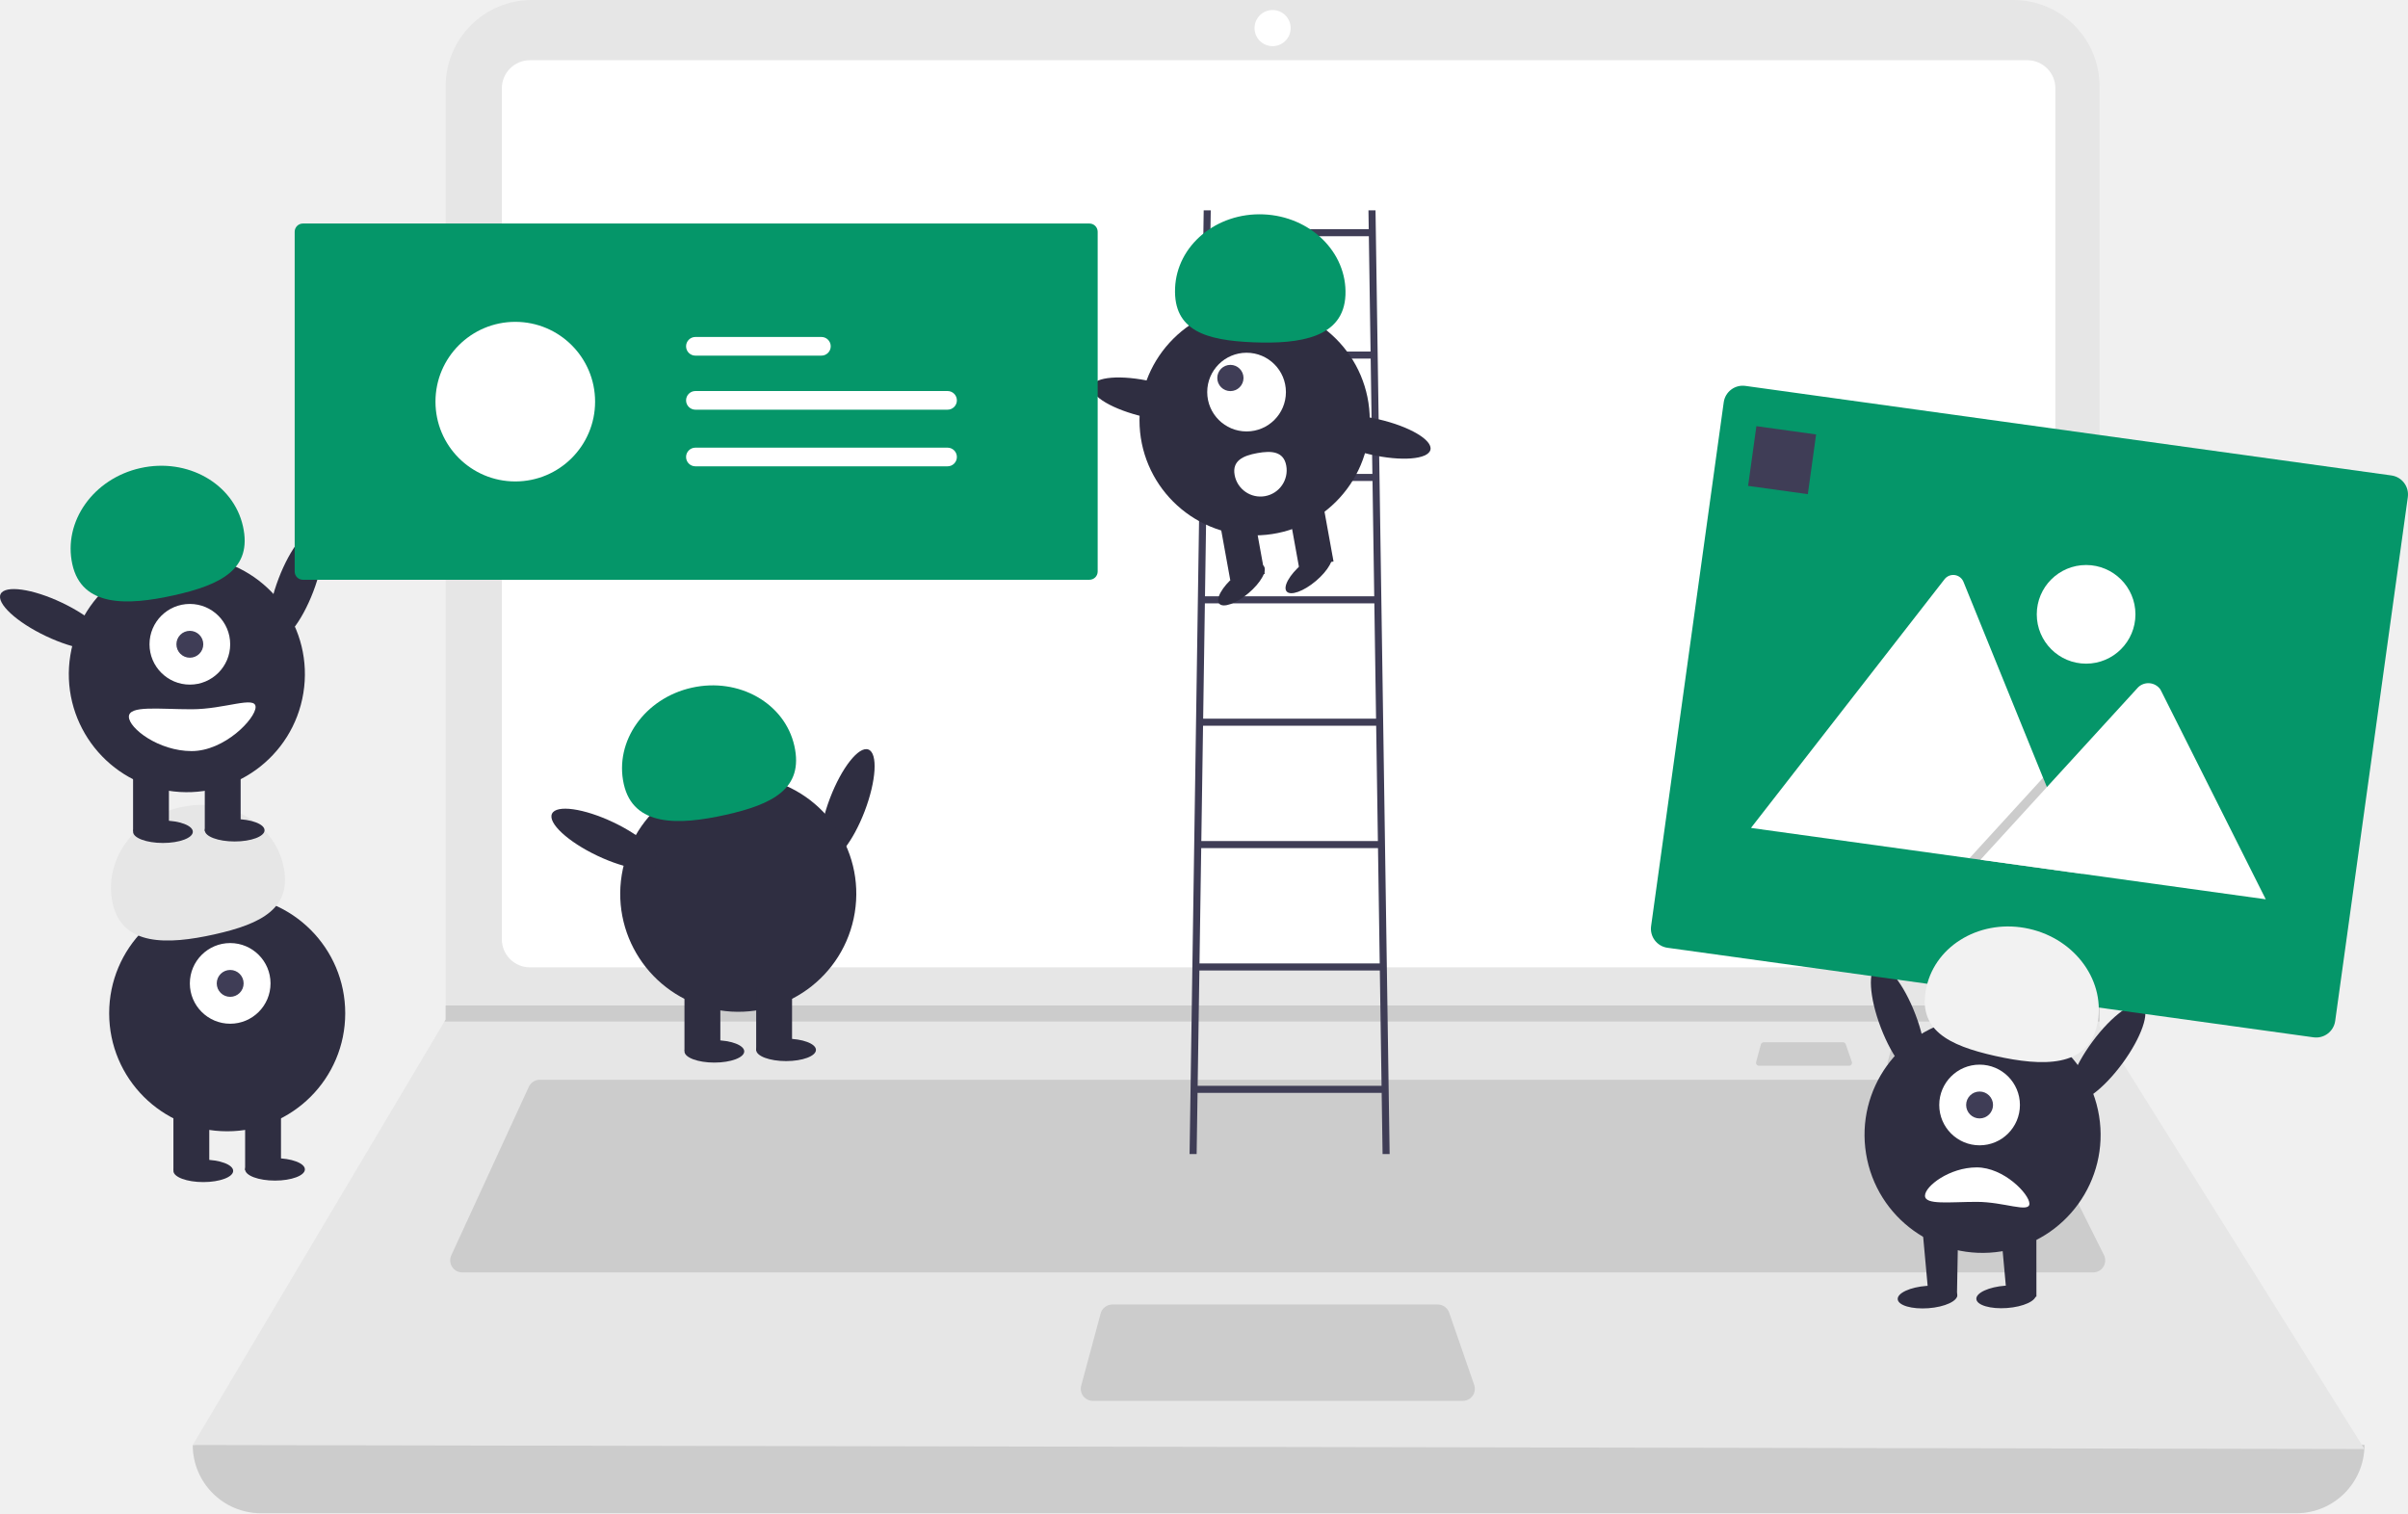
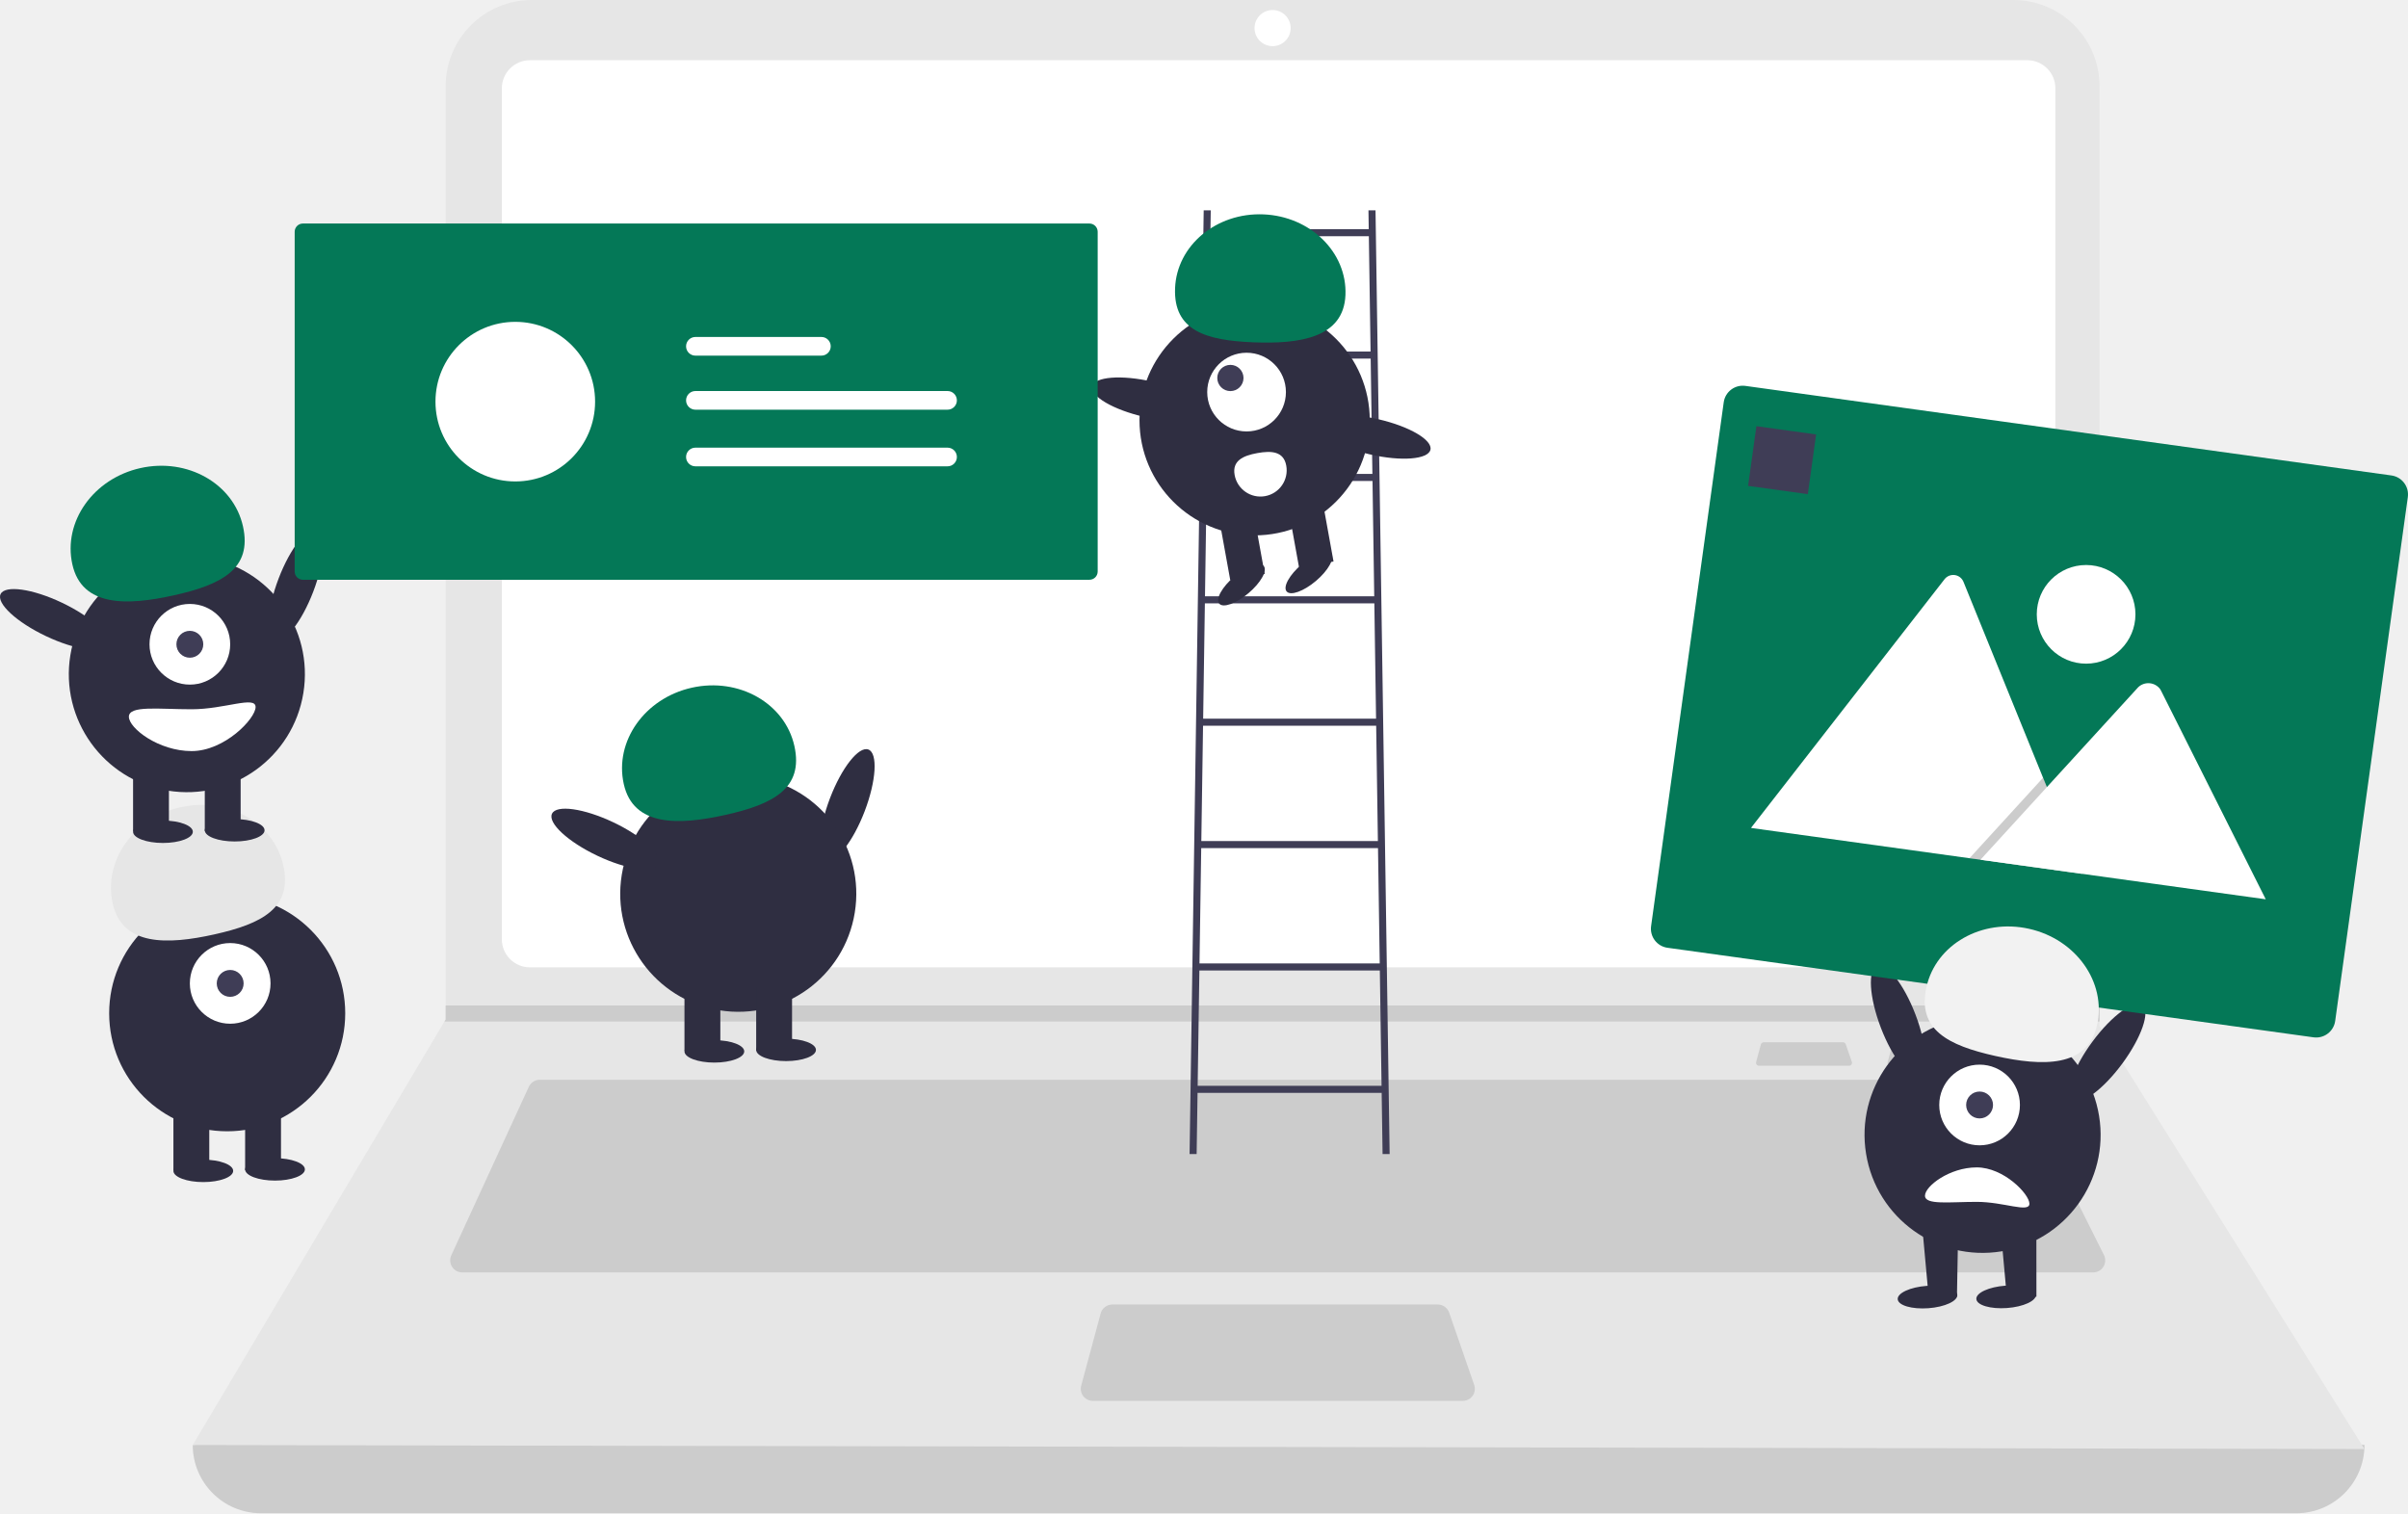
<svg xmlns="http://www.w3.org/2000/svg" id="f241e7b9-92bc-4a39-8e1f-dd6f59c49ece" data-name="Layer 1" width="878.64" height="552.215" viewBox="0 0 878.64 552.215">
  <path d="M998.543,726.107H255.909a24.901,24.901,0,0,1-24.901-24.901v0q403.807-46.93,792.435,0v0A24.901,24.901,0,0,1,998.543,726.107Z" transform="translate(-160.6798 -173.8927)" fill="#ccc" />
  <path d="M1023.444,702.671,231.008,701.206l91.84-154.532.439-.732V205.37a31.475,31.475,0,0,1,31.478-31.478H895.292a31.475,31.475,0,0,1,31.478,31.478v342.915Z" transform="translate(-160.6798 -173.8927)" fill="#e6e6e6" />
  <path d="M354.048,195.864a10.265,10.265,0,0,0-10.253,10.253V516.647a10.265,10.265,0,0,0,10.253,10.253H900.404a10.266,10.266,0,0,0,10.253-10.253V206.117a10.265,10.265,0,0,0-10.253-10.253Z" transform="translate(-160.6798 -173.8927)" fill="#fff" />
  <path d="M357.639,567.913a4.406,4.406,0,0,0-3.992,2.558l-28.299,61.52a4.394,4.394,0,0,0,3.992,6.231H924.45a4.394,4.394,0,0,0,3.929-6.36l-30.76-61.52a4.372,4.372,0,0,0-3.929-2.429Z" transform="translate(-160.6798 -173.8927)" fill="#ccc" />
  <circle cx="464.349" cy="10.253" r="6.591" fill="#fff" />
  <path d="M566.534,649.94a4.401,4.401,0,0,0-4.243,3.251l-7.099,26.366a4.394,4.394,0,0,0,4.243,5.537H694.433a4.393,4.393,0,0,0,4.151-5.832l-9.126-26.366a4.397,4.397,0,0,0-4.153-2.957Z" transform="translate(-160.6798 -173.8927)" fill="#ccc" />
  <polygon points="766.09 366.922 766.09 372.782 162.169 372.782 162.623 372.049 162.623 366.922 766.09 366.922" fill="#ccc" />
  <path d="M852.227,554.237a1.072,1.072,0,0,0-1.033.792l-1.729,6.42a1.07,1.07,0,0,0,1.033,1.348H883.372a1.07,1.07,0,0,0,1.011-1.42l-2.222-6.42a1.071,1.071,0,0,0-1.011-.72Z" transform="translate(-160.6798 -173.8927)" fill="#ccc" />
  <path d="M804.227,554.237a1.072,1.072,0,0,0-1.033.792l-1.729,6.42a1.07,1.07,0,0,0,1.033,1.348H835.372a1.07,1.07,0,0,0,1.011-1.42l-2.222-6.42a1.071,1.071,0,0,0-1.011-.72Z" transform="translate(-160.6798 -173.8927)" fill="#ccc" />
  <path d="M665.161,595.032h2.576l-5.153-344.388h-2.576l.103,6.871H602.364l.103-6.871h-2.576l-5.153,344.388h2.576l.334-22.329h67.179Zm-3.714-248.2H601.028l.63-42.082h59.16Zm.039,2.576.63,42.082h-61.756l.63-42.082Zm.668,44.659.63,42.082H599.691l.63-42.082Zm.668,44.659.63,42.082H599.023l.63-42.082Zm.668,44.659.63,42.082H598.355l.63-42.082ZM660.15,260.091l.63,42.082H601.696l.63-42.082ZM597.687,570.126l.63-42.082h65.842l.63,42.082Z" transform="translate(-160.6798 -173.8927)" fill="#3f3d56" />
  <circle cx="457.794" cy="153.358" r="42.012" fill="#2f2e41" />
  <rect x="632.562" y="357.238" width="12.763" height="22.867" transform="translate(-216.1336 -54.17899) rotate(-10.26106)" fill="#2f2e41" />
  <rect x="607.444" y="361.785" width="12.763" height="22.867" transform="translate(-217.3453 -58.58065) rotate(-10.26106)" fill="#2f2e41" />
  <ellipse cx="613.672" cy="387.298" rx="10.636" ry="3.989" transform="translate(-265.6056 314.4538) rotate(-40.26106)" fill="#2f2e41" />
  <ellipse cx="638.267" cy="382.846" rx="10.636" ry="3.989" transform="translate(-256.9018 329.2941) rotate(-40.26106)" fill="#2f2e41" />
  <circle cx="454.853" cy="143.081" r="14.359" fill="#fff" />
  <circle cx="448.952" cy="137.934" r="4.786" fill="#3f3d56" />
-   <path d="M651.616,281.545c.632-15.554-12.773-28.728-29.941-29.425s-31.597,11.346-32.229,26.9,11.302,19.087,28.47,19.785S650.984,297.099,651.616,281.545Z" transform="translate(-160.6798 -173.8927)" fill="#059669" />
+   <path d="M651.616,281.545c.632-15.554-12.773-28.728-29.941-29.425s-31.597,11.346-32.229,26.9,11.302,19.087,28.47,19.785S650.984,297.099,651.616,281.545Z" transform="translate(-160.6798 -173.8927)" fill="#047857" />
  <ellipse cx="579.682" cy="319.596" rx="6.594" ry="21.006" transform="translate(-22.02934 639.3272) rotate(-77.0899)" fill="#2f2e41" />
  <ellipse cx="662.15" cy="333.311" rx="6.594" ry="21.006" transform="translate(28.6462 730.3615) rotate(-77.0899)" fill="#2f2e41" />
  <path d="M630.013,343.807a9.572,9.572,0,1,1-18.835,3.429l-.003-.018c-.942-5.202,3.08-7.043,8.283-7.985S629.071,338.605,630.013,343.807Z" transform="translate(-160.6798 -173.8927)" fill="#fff" />
  <ellipse cx="469.866" cy="467.526" rx="21.534" ry="6.76" transform="translate(-295.2829 565.6119) rotate(-69.08217)" fill="#2f2e41" />
  <circle cx="430.059" cy="500.048" r="43.067" transform="translate(-293.1005 670.5622) rotate(-80.78252)" fill="#2f2e41" />
  <rect x="249.753" y="359.955" width="13.084" height="23.442" fill="#2f2e41" />
  <rect x="275.921" y="359.955" width="13.084" height="23.442" fill="#2f2e41" />
  <ellipse cx="260.656" cy="383.67" rx="10.903" ry="4.089" fill="#2f2e41" />
  <ellipse cx="286.824" cy="383.125" rx="10.903" ry="4.089" fill="#2f2e41" />
-   <path d="M388.282,459.997c-3.477-15.574,7.639-31.31,24.829-35.149s33.944,5.675,37.422,21.249-7.915,21.318-25.105,25.156S391.759,475.571,388.282,459.997Z" transform="translate(-160.6798 -173.8927)" fill="#059669" />
+   <path d="M388.282,459.997c-3.477-15.574,7.639-31.31,24.829-35.149s33.944,5.675,37.422,21.249-7.915,21.318-25.105,25.156S391.759,475.571,388.282,459.997Z" transform="translate(-160.6798 -173.8927)" fill="#047857" />
  <ellipse cx="381.55" cy="480.065" rx="6.76" ry="21.534" transform="translate(-376.387 445.1919) rotate(-64.62574)" fill="#2f2e41" />
  <circle cx="82.901" cy="369.763" r="43.067" fill="#2f2e41" />
  <rect x="63.275" y="403.563" width="13.084" height="23.442" fill="#2f2e41" />
  <rect x="89.443" y="403.563" width="13.084" height="23.442" fill="#2f2e41" />
  <ellipse cx="74.178" cy="427.277" rx="10.903" ry="4.089" fill="#2f2e41" />
  <ellipse cx="100.346" cy="426.732" rx="10.903" ry="4.089" fill="#2f2e41" />
  <circle cx="83.991" cy="358.86" r="14.719" fill="#fff" />
  <circle cx="83.991" cy="358.86" r="4.906" fill="#3f3d56" />
  <path d="M201.804,503.604c-3.477-15.574,7.639-31.31,24.829-35.149s33.944,5.675,37.422,21.249-7.915,21.318-25.105,25.156S205.281,519.178,201.804,503.604Z" transform="translate(-160.6798 -173.8927)" fill="#e6e6e6" />
  <ellipse cx="268.669" cy="387.383" rx="21.534" ry="6.76" transform="translate(-349.786 326.1453) rotate(-69.08217)" fill="#2f2e41" />
  <circle cx="228.861" cy="419.905" r="43.067" transform="translate(-382.9613 404.6576) rotate(-80.78252)" fill="#2f2e41" />
  <rect x="48.556" y="279.812" width="13.084" height="23.442" fill="#2f2e41" />
  <rect x="74.723" y="279.812" width="13.084" height="23.442" fill="#2f2e41" />
  <ellipse cx="59.459" cy="303.527" rx="10.903" ry="4.089" fill="#2f2e41" />
  <ellipse cx="85.627" cy="302.982" rx="10.903" ry="4.089" fill="#2f2e41" />
  <circle cx="69.272" cy="235.11" r="14.719" fill="#fff" />
  <circle cx="69.272" cy="235.11" r="4.906" fill="#3f3d56" />
-   <path d="M187.085,379.854c-3.477-15.574,7.639-31.31,24.829-35.149s33.944,5.675,37.422,21.249-7.915,21.318-25.105,25.156S190.562,395.428,187.085,379.854Z" transform="translate(-160.6798 -173.8927)" fill="#059669" />
+   <path d="M187.085,379.854c-3.477-15.574,7.639-31.31,24.829-35.149s33.944,5.675,37.422,21.249-7.915,21.318-25.105,25.156S190.562,395.428,187.085,379.854Z" transform="translate(-160.6798 -173.8927)" fill="#047857" />
  <ellipse cx="180.353" cy="399.922" rx="6.76" ry="21.534" transform="translate(-418.9539 217.6053) rotate(-64.62574)" fill="#2f2e41" />
  <path d="M207.707,435.442c0,4.215,10.853,12.539,22.897,12.539s23.335-11.867,23.335-16.082-11.292.818-23.335.818S207.707,431.227,207.707,435.442Z" transform="translate(-160.6798 -173.8927)" fill="#fff" />
-   <path d="M271.204,255.461a3.003,3.003,0,0,0-3,3v124a3.003,3.003,0,0,0,3,3h287a3.003,3.003,0,0,0,3-3v-124a3.003,3.003,0,0,0-3-3Z" transform="translate(-160.6798 -173.8927)" fill="#059669" />
+   <path d="M271.204,255.461a3.003,3.003,0,0,0-3,3v124a3.003,3.003,0,0,0,3,3h287a3.003,3.003,0,0,0,3-3v-124a3.003,3.003,0,0,0-3-3Z" transform="translate(-160.6798 -173.8927)" fill="#047857" />
  <circle cx="188.018" cy="146.569" r="29.121" fill="#fff" />
  <path id="b71acdfd-6a55-428e-917a-53f192cb0203" data-name="Path 40" d="M414.423,316.587a3.405,3.405,0,0,0,0,6.81h91.946a3.405,3.405,0,1,0,.112-6.81q-.056-.001-.112,0Z" transform="translate(-160.6798 -173.8927)" fill="#fff" />
  <path id="ad4fbcfa-41b0-45f9-a593-23b6dc3fe165" data-name="Path 40" d="M414.423,296.86a3.405,3.405,0,0,0,0,6.81H460.339a3.405,3.405,0,1,0,.112-6.81q-.056-.001-.112,0Z" transform="translate(-160.6798 -173.8927)" fill="#fff" />
  <path id="bce2a7cd-a325-424d-9b3a-f63d1dad5aba" data-name="Path 40" d="M414.423,337.253a3.405,3.405,0,0,0,0,6.81h91.946a3.405,3.405,0,1,0,.112-6.81q-.056-.001-.112,0Z" transform="translate(-160.6798 -173.8927)" fill="#fff" />
  <ellipse cx="853.282" cy="546.503" rx="6.76" ry="21.534" transform="translate(-299.5601 166.7718) rotate(-20.91783)" fill="#2f2e41" />
  <circle cx="884.09" cy="588.025" r="43.067" transform="translate(-243.4551 -24.68433) rotate(-9.21747)" fill="#2f2e41" />
  <polygon points="743.035 447.932 729.952 447.932 732.512 476.005 743.058 473.14 743.035 447.932" fill="#2f2e41" />
  <polygon points="714.512 448.005 701.428 448.005 703.988 476.078 714.058 473.14 714.512 448.005" fill="#2f2e41" />
  <ellipse cx="863.998" cy="647.212" rx="10.903" ry="4.089" transform="translate(-205.5736 -109.1681) rotate(-4.18164)" fill="#2f2e41" />
  <circle cx="722.319" cy="403.229" r="14.719" fill="#fff" />
  <circle cx="722.319" cy="403.229" r="4.906" fill="#3f3d56" />
  <ellipse cx="929.598" cy="558.041" rx="21.534" ry="6.76" transform="translate(-232.2512 800.3487) rotate(-53.5499)" fill="#2f2e41" />
  <path d="M863.077,610.231c0-3.474,8.945-10.334,18.871-10.334s19.232,9.78,19.232,13.254-9.307-.674-19.232-.674S863.077,613.705,863.077,610.231Z" transform="translate(-160.6798 -173.8927)" fill="#fff" />
-   <path d="M1004.857,552.434,769.111,519.753a7.008,7.008,0,0,1-5.972-7.895l26.502-191.172a7.008,7.008,0,0,1,7.895-5.972l235.746,32.681a7.008,7.008,0,0,1,5.972,7.895L1012.751,546.462A7.008,7.008,0,0,1,1004.857,552.434Z" transform="translate(-160.6798 -173.8927)" fill="#059669" />
+   <path d="M1004.857,552.434,769.111,519.753a7.008,7.008,0,0,1-5.972-7.895l26.502-191.172a7.008,7.008,0,0,1,7.895-5.972l235.746,32.681a7.008,7.008,0,0,1,5.972,7.895L1012.751,546.462A7.008,7.008,0,0,1,1004.857,552.434Z" transform="translate(-160.6798 -173.8927)" fill="#047857" />
  <path d="M920.402,492.772,800.048,476.088a2.477,2.477,0,0,1-.445-.098l70.591-90.706a4.024,4.024,0,0,1,6.938.962l29.029,71.462,1.391,3.42Z" transform="translate(-160.6798 -173.8927)" fill="#fff" />
  <polygon points="759.722 318.879 718.63 313.183 742.864 286.679 744.609 284.77 745.481 283.815 746.872 287.235 759.722 318.879" opacity="0.2" style="isolation:isolate" />
  <path d="M987.415,502.062,883.318,487.631l24.234-26.504,1.744-1.909,31.579-34.54a5.37,5.37,0,0,1,7.961.622,4.796,4.796,0,0,1,.313.524Z" transform="translate(-160.6798 -173.8927)" fill="#fff" />
  <circle cx="761.186" cy="224.184" r="18" fill="#fff" />
  <rect x="799.941" y="330.812" width="22" height="22" transform="matrix(0.99053, 0.13732, -0.13732, 0.99053, -106.062, -282.0096)" fill="#3f3d56" />
  <path d="M925.866,547.973c3.477-15.574-7.639-31.31-24.829-35.149s-33.944,5.675-37.422,21.249,7.915,21.318,25.105,25.156S922.389,563.547,925.866,547.973Z" transform="translate(-160.6798 -173.8927)" fill="#f2f2f2" />
  <ellipse cx="892.69" cy="647.142" rx="10.903" ry="4.089" transform="translate(-205.4922 -107.0761) rotate(-4.18164)" fill="#2f2e41" />
</svg>
